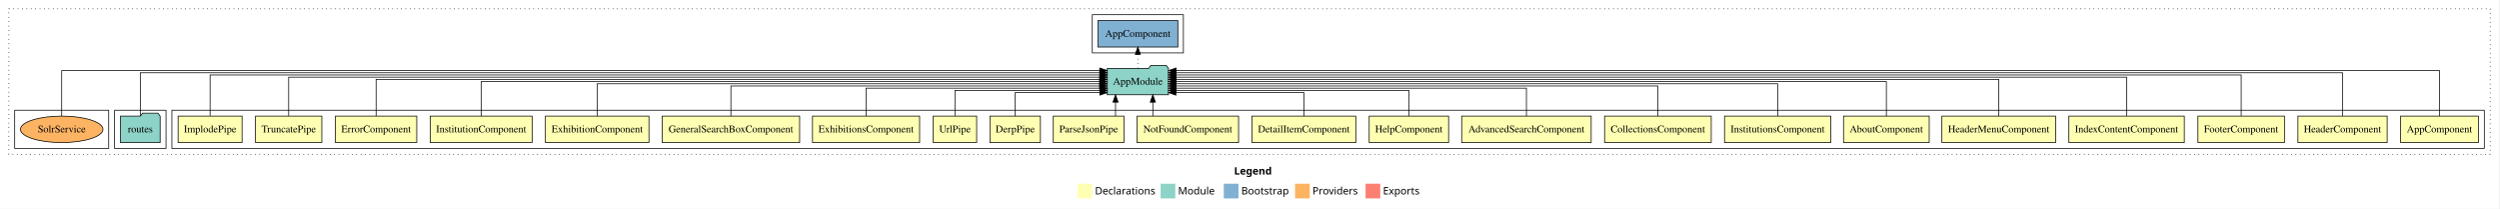
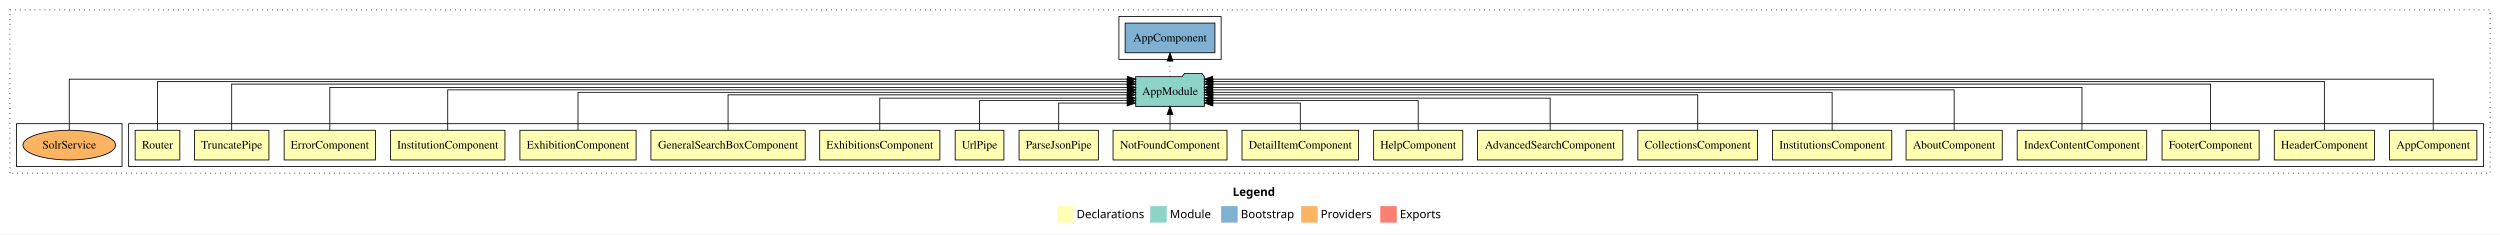
- <svg xmlns="http://www.w3.org/2000/svg" width="3402pt" height="284pt" viewBox="0.00 0.00 3402.00 284.00">
+ <svg xmlns="http://www.w3.org/2000/svg" width="3032pt" height="284pt" viewBox="0.00 0.00 3032.00 284.00">
  <g id="graph0" class="graph" transform="scale(1 1) rotate(0) translate(4 280)">
-     <polygon fill="#ffffff" stroke="transparent" points="-4,4 -4,-280 3398,-280 3398,4 -4,4" />
-     <text text-anchor="start" x="1676.009" y="-42.4" font-family="sans-serif" font-weight="bold" font-size="14.00" fill="#000000">Legend</text>
-     <polygon fill="#ffffb3" stroke="transparent" points="1463,-10 1463,-30 1483,-30 1483,-10 1463,-10" />
-     <text text-anchor="start" x="1486.629" y="-15.4" font-family="sans-serif" font-size="14.00" fill="#000000">  Declarations</text>
-     <polygon fill="#8dd3c7" stroke="transparent" points="1576,-10 1576,-30 1596,-30 1596,-10 1576,-10" />
-     <text text-anchor="start" x="1599.725" y="-15.4" font-family="sans-serif" font-size="14.00" fill="#000000">  Module</text>
-     <polygon fill="#80b1d3" stroke="transparent" points="1662,-10 1662,-30 1682,-30 1682,-10 1662,-10" />
-     <text text-anchor="start" x="1685.781" y="-15.4" font-family="sans-serif" font-size="14.00" fill="#000000">  Bootstrap</text>
-     <polygon fill="#fdb462" stroke="transparent" points="1759,-10 1759,-30 1779,-30 1779,-10 1759,-10" />
-     <text text-anchor="start" x="1782.673" y="-15.4" font-family="sans-serif" font-size="14.00" fill="#000000">  Providers</text>
-     <polygon fill="#fb8072" stroke="transparent" points="1855,-10 1855,-30 1875,-30 1875,-10 1855,-10" />
-     <text text-anchor="start" x="1878.726" y="-15.4" font-family="sans-serif" font-size="14.00" fill="#000000">  Exports</text>
+     <polygon fill="#ffffff" stroke="transparent" points="-4,4 -4,-280 3028,-280 3028,4 -4,4" />
+     <text text-anchor="start" x="1491.009" y="-42.4" font-family="sans-serif" font-weight="bold" font-size="14.00" fill="#000000">Legend</text>
+     <polygon fill="#ffffb3" stroke="transparent" points="1278,-10 1278,-30 1298,-30 1298,-10 1278,-10" />
+     <text text-anchor="start" x="1301.629" y="-15.4" font-family="sans-serif" font-size="14.00" fill="#000000">  Declarations</text>
+     <polygon fill="#8dd3c7" stroke="transparent" points="1391,-10 1391,-30 1411,-30 1411,-10 1391,-10" />
+     <text text-anchor="start" x="1414.725" y="-15.4" font-family="sans-serif" font-size="14.00" fill="#000000">  Module</text>
+     <polygon fill="#80b1d3" stroke="transparent" points="1477,-10 1477,-30 1497,-30 1497,-10 1477,-10" />
+     <text text-anchor="start" x="1500.781" y="-15.4" font-family="sans-serif" font-size="14.00" fill="#000000">  Bootstrap</text>
+     <polygon fill="#fdb462" stroke="transparent" points="1574,-10 1574,-30 1594,-30 1594,-10 1574,-10" />
+     <text text-anchor="start" x="1597.673" y="-15.4" font-family="sans-serif" font-size="14.00" fill="#000000">  Providers</text>
+     <polygon fill="#fb8072" stroke="transparent" points="1670,-10 1670,-30 1690,-30 1690,-10 1670,-10" />
+     <text text-anchor="start" x="1693.726" y="-15.4" font-family="sans-serif" font-size="14.00" fill="#000000">  Exports</text>
    <g id="clust1" class="cluster">
-       <polygon fill="none" stroke="#000000" stroke-dasharray="1,5" points="8,-70 8,-268 3386,-268 3386,-70 8,-70" />
+       <polygon fill="none" stroke="#000000" stroke-dasharray="1,5" points="8,-70 8,-268 3016,-268 3016,-70 8,-70" />
    </g>
    <g id="clust2" class="cluster">
-       <polygon fill="none" stroke="#000000" points="230,-78 230,-130 3378,-130 3378,-78 230,-78" />
+       <polygon fill="none" stroke="#000000" points="152,-78 152,-130 3008,-130 3008,-78 152,-78" />
    </g>
    <g id="clust25" class="cluster">
-       <polygon fill="none" stroke="#000000" points="152,-78 152,-130 222,-130 222,-78 152,-78" />
-     </g>
-     <g id="clust27" class="cluster">
-       <polygon fill="none" stroke="#000000" points="1483,-208 1483,-260 1607,-260 1607,-208 1483,-208" />
-     </g>
-     <g id="clust28" class="cluster">
+       <polygon fill="none" stroke="#000000" points="1353,-208 1353,-260 1477,-260 1477,-208 1353,-208" />
+     </g>
+     <g id="clust26" class="cluster">
      <polygon fill="none" stroke="#000000" points="16,-78 16,-130 144,-130 144,-78 16,-78" />
    </g>
    <g id="node1" class="node">
-       <polygon fill="#ffffb3" stroke="#000000" points="3369.94,-122 3264.06,-122 3264.06,-86 3369.94,-86 3369.94,-122" />
-       <text text-anchor="middle" x="3317" y="-99.8" font-family="Times,serif" font-size="14.00" fill="#000000">AppComponent</text>
+       <polygon fill="#ffffb3" stroke="#000000" points="2999.94,-122 2894.06,-122 2894.06,-86 2999.94,-86 2999.94,-122" />
+       <text text-anchor="middle" x="2947" y="-99.8" font-family="Times,serif" font-size="14.00" fill="#000000">AppComponent</text>
+     </g>
+     <g id="node21" class="node">
+       <polygon fill="#8dd3c7" stroke="#000000" points="1456.657,-187 1453.657,-191 1432.657,-191 1429.657,-187 1373.343,-187 1373.343,-151 1456.657,-151 1456.657,-187" />
+       <text text-anchor="middle" x="1415" y="-164.8" font-family="Times,serif" font-size="14.00" fill="#000000">AppModule</text>
+     </g>
+     <g id="edge1" class="edge">
+       <path fill="none" stroke="#000000" d="M2947,-122.153C2947,-145.757 2947,-184 2947,-184 2947,-184 1466.772,-184 1466.772,-184" />
+       <polygon fill="#000000" stroke="#000000" points="1466.772,-180.5 1456.772,-184 1466.772,-187.5 1466.772,-180.5" />
+     </g>
+     <g id="node2" class="node">
+       <polygon fill="#ffffb3" stroke="#000000" points="2875.744,-122 2754.256,-122 2754.256,-86 2875.744,-86 2875.744,-122" />
+       <text text-anchor="middle" x="2815" y="-99.8" font-family="Times,serif" font-size="14.00" fill="#000000">HeaderComponent</text>
+     </g>
+     <g id="edge2" class="edge">
+       <path fill="none" stroke="#000000" d="M2815,-122.248C2815,-145.018 2815,-181 2815,-181 2815,-181 1466.899,-181 1466.899,-181" />
+       <polygon fill="#000000" stroke="#000000" points="1466.899,-177.5 1456.899,-181 1466.899,-184.5 1466.899,-177.5" />
+     </g>
+     <g id="node3" class="node">
+       <polygon fill="#ffffb3" stroke="#000000" points="2735.881,-122 2618.119,-122 2618.119,-86 2735.881,-86 2735.881,-122" />
+       <text text-anchor="middle" x="2677" y="-99.8" font-family="Times,serif" font-size="14.00" fill="#000000">FooterComponent</text>
+     </g>
+     <g id="edge3" class="edge">
+       <path fill="none" stroke="#000000" d="M2677,-122.292C2677,-144.206 2677,-178 2677,-178 2677,-178 1466.989,-178 1466.989,-178" />
+       <polygon fill="#000000" stroke="#000000" points="1466.989,-174.5 1456.989,-178 1466.989,-181.5 1466.989,-174.5" />
+     </g>
+     <g id="node4" class="node">
+       <polygon fill="#ffffb3" stroke="#000000" points="2599.541,-122 2442.459,-122 2442.459,-86 2599.541,-86 2599.541,-122" />
+       <text text-anchor="middle" x="2521" y="-99.8" font-family="Times,serif" font-size="14.00" fill="#000000">IndexContentComponent</text>
+     </g>
+     <g id="edge4" class="edge">
+       <path fill="none" stroke="#000000" d="M2521,-122.027C2521,-142.767 2521,-174 2521,-174 2521,-174 1466.671,-174 1466.671,-174" />
+       <polygon fill="#000000" stroke="#000000" points="1466.671,-170.5 1456.671,-174 1466.671,-177.5 1466.671,-170.5" />
+     </g>
+     <g id="node5" class="node">
+       <polygon fill="#ffffb3" stroke="#000000" points="2424.33,-122 2307.67,-122 2307.67,-86 2424.33,-86 2424.33,-122" />
+       <text text-anchor="middle" x="2366" y="-99.8" font-family="Times,serif" font-size="14.00" fill="#000000">AboutComponent</text>
+     </g>
+     <g id="edge5" class="edge">
+       <path fill="none" stroke="#000000" d="M2366,-122.308C2366,-142.145 2366,-171 2366,-171 2366,-171 1466.782,-171 1466.782,-171" />
+       <polygon fill="#000000" stroke="#000000" points="1466.782,-167.5 1456.782,-171 1466.782,-174.5 1466.782,-167.5" />
+     </g>
+     <g id="node6" class="node">
+       <polygon fill="#ffffb3" stroke="#000000" points="2290.336,-122 2145.664,-122 2145.664,-86 2290.336,-86 2290.336,-122" />
+       <text text-anchor="middle" x="2218" y="-99.8" font-family="Times,serif" font-size="14.00" fill="#000000">InstitutionsComponent</text>
+     </g>
+     <g id="edge6" class="edge">
+       <path fill="none" stroke="#000000" d="M2218,-122.169C2218,-141.09 2218,-168 2218,-168 2218,-168 1466.762,-168 1466.762,-168" />
+       <polygon fill="#000000" stroke="#000000" points="1466.762,-164.5 1456.762,-168 1466.762,-171.5 1466.762,-164.5" />
+     </g>
+     <g id="node7" class="node">
+       <polygon fill="#ffffb3" stroke="#000000" points="2127.605,-122 1982.395,-122 1982.395,-86 2127.605,-86 2127.605,-122" />
+       <text text-anchor="middle" x="2055" y="-99.8" font-family="Times,serif" font-size="14.00" fill="#000000">CollectionsComponent</text>
+     </g>
+     <g id="edge7" class="edge">
+       <path fill="none" stroke="#000000" d="M2055,-122.302C2055,-140.27 2055,-165 2055,-165 2055,-165 1466.992,-165 1466.992,-165" />
+       <polygon fill="#000000" stroke="#000000" points="1466.992,-161.5 1456.992,-165 1466.992,-168.5 1466.992,-161.5" />
+     </g>
+     <g id="node8" class="node">
+       <polygon fill="#ffffb3" stroke="#000000" points="1964.17,-122 1787.83,-122 1787.83,-86 1964.17,-86 1964.17,-122" />
+       <text text-anchor="middle" x="1876" y="-99.8" font-family="Times,serif" font-size="14.00" fill="#000000">AdvancedSearchComponent</text>
+     </g>
+     <g id="edge8" class="edge">
+       <path fill="none" stroke="#000000" d="M1876,-122.035C1876,-138.734 1876,-161 1876,-161 1876,-161 1466.724,-161 1466.724,-161" />
+       <polygon fill="#000000" stroke="#000000" points="1466.724,-157.5 1456.724,-161 1466.724,-164.5 1466.724,-157.5" />
+     </g>
+     <g id="node9" class="node">
+       <polygon fill="#ffffb3" stroke="#000000" points="1770.045,-122 1661.955,-122 1661.955,-86 1770.045,-86 1770.045,-122" />
+       <text text-anchor="middle" x="1716" y="-99.8" font-family="Times,serif" font-size="14.00" fill="#000000">HelpComponent</text>
+     </g>
+     <g id="edge9" class="edge">
+       <path fill="none" stroke="#000000" d="M1716,-122.282C1716,-137.948 1716,-158 1716,-158 1716,-158 1466.853,-158 1466.853,-158" />
+       <polygon fill="#000000" stroke="#000000" points="1466.853,-154.5 1456.853,-158 1466.853,-161.5 1466.853,-154.5" />
+     </g>
+     <g id="node10" class="node">
+       <polygon fill="#ffffb3" stroke="#000000" points="1643.697,-122 1502.303,-122 1502.303,-86 1643.697,-86 1643.697,-122" />
+       <text text-anchor="middle" x="1573" y="-99.8" font-family="Times,serif" font-size="14.00" fill="#000000">DetailItemComponent</text>
+     </g>
+     <g id="edge10" class="edge">
+       <path fill="none" stroke="#000000" d="M1573,-122.124C1573,-136.783 1573,-155 1573,-155 1573,-155 1466.926,-155 1466.926,-155" />
+       <polygon fill="#000000" stroke="#000000" points="1466.926,-151.5 1456.926,-155 1466.926,-158.5 1466.926,-151.5" />
+     </g>
+     <g id="node11" class="node">
+       <polygon fill="#ffffb3" stroke="#000000" points="1484.112,-122 1345.888,-122 1345.888,-86 1484.112,-86 1484.112,-122" />
+       <text text-anchor="middle" x="1415" y="-99.8" font-family="Times,serif" font-size="14.00" fill="#000000">NotFoundComponent</text>
+     </g>
+     <g id="edge11" class="edge">
+       <path fill="none" stroke="#000000" d="M1415,-122.106C1415,-122.106 1415,-140.991 1415,-140.991" />
+       <polygon fill="#000000" stroke="#000000" points="1411.5,-140.991 1415,-150.991 1418.5,-140.991 1411.5,-140.991" />
+     </g>
+     <g id="node12" class="node">
+       <polygon fill="#ffffb3" stroke="#000000" points="1328.094,-122 1231.906,-122 1231.906,-86 1328.094,-86 1328.094,-122" />
+       <text text-anchor="middle" x="1280" y="-99.8" font-family="Times,serif" font-size="14.00" fill="#000000">ParseJsonPipe</text>
+     </g>
+     <g id="edge12" class="edge">
+       <path fill="none" stroke="#000000" d="M1280,-122.124C1280,-136.783 1280,-155 1280,-155 1280,-155 1363.025,-155 1363.025,-155" />
+       <polygon fill="#000000" stroke="#000000" points="1363.025,-158.5 1373.025,-155 1363.025,-151.5 1363.025,-158.5" />
+     </g>
+     <g id="node13" class="node">
+       <polygon fill="#ffffb3" stroke="#000000" points="1213.547,-122 1154.453,-122 1154.453,-86 1213.547,-86 1213.547,-122" />
+       <text text-anchor="middle" x="1184" y="-99.8" font-family="Times,serif" font-size="14.00" fill="#000000">UrlPipe</text>
+     </g>
+     <g id="edge13" class="edge">
+       <path fill="none" stroke="#000000" d="M1184,-122.282C1184,-137.948 1184,-158 1184,-158 1184,-158 1363.168,-158 1363.168,-158" />
+       <polygon fill="#000000" stroke="#000000" points="1363.168,-161.5 1373.168,-158 1363.168,-154.5 1363.168,-161.5" />
+     </g>
+     <g id="node14" class="node">
+       <polygon fill="#ffffb3" stroke="#000000" points="1135.892,-122 990.108,-122 990.108,-86 1135.892,-86 1135.892,-122" />
+       <text text-anchor="middle" x="1063" y="-99.8" font-family="Times,serif" font-size="14.00" fill="#000000">ExhibitionsComponent</text>
+     </g>
+     <g id="edge14" class="edge">
+       <path fill="none" stroke="#000000" d="M1063,-122.035C1063,-138.734 1063,-161 1063,-161 1063,-161 1363.239,-161 1363.239,-161" />
+       <polygon fill="#000000" stroke="#000000" points="1363.239,-164.5 1373.239,-161 1363.239,-157.5 1363.239,-164.5" />
+     </g>
+     <g id="node15" class="node">
+       <polygon fill="#ffffb3" stroke="#000000" points="972.558,-122 785.442,-122 785.442,-86 972.558,-86 972.558,-122" />
+       <text text-anchor="middle" x="879" y="-99.8" font-family="Times,serif" font-size="14.00" fill="#000000">GeneralSearchBoxComponent</text>
+     </g>
+     <g id="edge15" class="edge">
+       <path fill="none" stroke="#000000" d="M879,-122.302C879,-140.27 879,-165 879,-165 879,-165 1362.941,-165 1362.941,-165" />
+       <polygon fill="#000000" stroke="#000000" points="1362.941,-168.5 1372.941,-165 1362.941,-161.5 1362.941,-168.5" />
+     </g>
+     <g id="node16" class="node">
+       <polygon fill="#ffffb3" stroke="#000000" points="767.448,-122 626.552,-122 626.552,-86 767.448,-86 767.448,-122" />
+       <text text-anchor="middle" x="697" y="-99.8" font-family="Times,serif" font-size="14.00" fill="#000000">ExhibitionComponent</text>
+     </g>
+     <g id="edge16" class="edge">
+       <path fill="none" stroke="#000000" d="M697,-122.169C697,-141.09 697,-168 697,-168 697,-168 1363.294,-168 1363.294,-168" />
+       <polygon fill="#000000" stroke="#000000" points="1363.294,-171.5 1373.294,-168 1363.294,-164.5 1363.294,-171.5" />
+     </g>
+     <g id="node17" class="node">
+       <polygon fill="#ffffb3" stroke="#000000" points="608.391,-122 469.609,-122 469.609,-86 608.391,-86 608.391,-122" />
+       <text text-anchor="middle" x="539" y="-99.8" font-family="Times,serif" font-size="14.00" fill="#000000">InstitutionComponent</text>
+     </g>
+     <g id="edge17" class="edge">
+       <path fill="none" stroke="#000000" d="M539,-122.308C539,-142.145 539,-171 539,-171 539,-171 1363.338,-171 1363.338,-171" />
+       <polygon fill="#000000" stroke="#000000" points="1363.338,-174.5 1373.338,-171 1363.338,-167.5 1363.338,-174.5" />
+     </g>
+     <g id="node18" class="node">
+       <polygon fill="#ffffb3" stroke="#000000" points="451.367,-122 340.633,-122 340.633,-86 451.367,-86 451.367,-122" />
+       <text text-anchor="middle" x="396" y="-99.8" font-family="Times,serif" font-size="14.00" fill="#000000">ErrorComponent</text>
+     </g>
+     <g id="edge18" class="edge">
+       <path fill="none" stroke="#000000" d="M396,-122.027C396,-142.767 396,-174 396,-174 396,-174 1363.154,-174 1363.154,-174" />
+       <polygon fill="#000000" stroke="#000000" points="1363.154,-177.5 1373.154,-174 1363.154,-170.5 1363.154,-177.5" />
+     </g>
+     <g id="node19" class="node">
+       <polygon fill="#ffffb3" stroke="#000000" points="322.136,-122 231.864,-122 231.864,-86 322.136,-86 322.136,-122" />
+       <text text-anchor="middle" x="277" y="-99.8" font-family="Times,serif" font-size="14.00" fill="#000000">TruncatePipe</text>
+     </g>
+     <g id="edge19" class="edge">
+       <path fill="none" stroke="#000000" d="M277,-122.292C277,-144.206 277,-178 277,-178 277,-178 1363.148,-178 1363.148,-178" />
+       <polygon fill="#000000" stroke="#000000" points="1363.148,-181.5 1373.148,-178 1363.148,-174.5 1363.148,-181.5" />
+     </g>
+     <g id="node20" class="node">
+       <polygon fill="#ffffb3" stroke="#000000" points="214.102,-122 159.898,-122 159.898,-86 214.102,-86 214.102,-122" />
+       <text text-anchor="middle" x="187" y="-99.8" font-family="Times,serif" font-size="14.00" fill="#000000">Router</text>
+     </g>
+     <g id="edge20" class="edge">
+       <path fill="none" stroke="#000000" d="M187,-122.248C187,-145.018 187,-181 187,-181 187,-181 1363.085,-181 1363.085,-181" />
+       <polygon fill="#000000" stroke="#000000" points="1363.085,-184.5 1373.085,-181 1363.085,-177.5 1363.085,-184.5" />
+     </g>
+     <g id="node22" class="node">
+       <polygon fill="#80b1d3" stroke="#000000" points="1469.439,-252 1360.561,-252 1360.561,-216 1469.439,-216 1469.439,-252" />
+       <text text-anchor="middle" x="1415" y="-229.8" font-family="Times,serif" font-size="14.00" fill="#000000">AppComponent </text>
+     </g>
+     <g id="edge21" class="edge">
+       <path fill="none" stroke="#000000" stroke-dasharray="1,5" d="M1415,-187.106C1415,-187.106 1415,-205.991 1415,-205.991" />
+       <polygon fill="#000000" stroke="#000000" points="1411.5,-205.991 1415,-215.991 1418.5,-205.991 1411.5,-205.991" />
    </g>
    <g id="node23" class="node">
-       <polygon fill="#8dd3c7" stroke="#000000" points="1586.657,-187 1583.657,-191 1562.657,-191 1559.657,-187 1503.343,-187 1503.343,-151 1586.657,-151 1586.657,-187" />
-       <text text-anchor="middle" x="1545" y="-164.8" font-family="Times,serif" font-size="14.00" fill="#000000">AppModule</text>
-     </g>
-     <g id="edge1" class="edge">
-       <path fill="none" stroke="#000000" d="M3317,-122.153C3317,-145.757 3317,-184 3317,-184 3317,-184 1597.055,-184 1597.055,-184" />
-       <polygon fill="#000000" stroke="#000000" points="1597.055,-180.5 1587.055,-184 1597.055,-187.5 1597.055,-180.5" />
-     </g>
-     <g id="node2" class="node">
-       <polygon fill="#ffffb3" stroke="#000000" points="3245.744,-122 3124.256,-122 3124.256,-86 3245.744,-86 3245.744,-122" />
-       <text text-anchor="middle" x="3185" y="-99.8" font-family="Times,serif" font-size="14.00" fill="#000000">HeaderComponent</text>
-     </g>
-     <g id="edge2" class="edge">
-       <path fill="none" stroke="#000000" d="M3185,-122.248C3185,-145.018 3185,-181 3185,-181 3185,-181 1596.773,-181 1596.773,-181" />
-       <polygon fill="#000000" stroke="#000000" points="1596.773,-177.5 1586.773,-181 1596.773,-184.5 1596.773,-177.5" />
-     </g>
-     <g id="node3" class="node">
-       <polygon fill="#ffffb3" stroke="#000000" points="3105.881,-122 2988.119,-122 2988.119,-86 3105.881,-86 3105.881,-122" />
-       <text text-anchor="middle" x="3047" y="-99.8" font-family="Times,serif" font-size="14.00" fill="#000000">FooterComponent</text>
-     </g>
-     <g id="edge3" class="edge">
-       <path fill="none" stroke="#000000" d="M3047,-122.292C3047,-144.206 3047,-178 3047,-178 3047,-178 1596.74,-178 1596.74,-178" />
-       <polygon fill="#000000" stroke="#000000" points="1596.74,-174.5 1586.74,-178 1596.74,-181.5 1596.74,-174.5" />
-     </g>
-     <g id="node4" class="node">
-       <polygon fill="#ffffb3" stroke="#000000" points="2969.541,-122 2812.459,-122 2812.459,-86 2969.541,-86 2969.541,-122" />
-       <text text-anchor="middle" x="2891" y="-99.8" font-family="Times,serif" font-size="14.00" fill="#000000">IndexContentComponent</text>
-     </g>
-     <g id="edge4" class="edge">
-       <path fill="none" stroke="#000000" d="M2891,-122.284C2891,-143.321 2891,-175 2891,-175 2891,-175 1596.759,-175 1596.759,-175" />
-       <polygon fill="#000000" stroke="#000000" points="1596.759,-171.5 1586.759,-175 1596.759,-178.5 1596.759,-171.5" />
-     </g>
-     <g id="node5" class="node">
-       <polygon fill="#ffffb3" stroke="#000000" points="2794.403,-122 2639.597,-122 2639.597,-86 2794.403,-86 2794.403,-122" />
-       <text text-anchor="middle" x="2717" y="-99.8" font-family="Times,serif" font-size="14.00" fill="#000000">HeaderMenuComponent</text>
-     </g>
-     <g id="edge5" class="edge">
-       <path fill="none" stroke="#000000" d="M2717,-122.223C2717,-142.365 2717,-172 2717,-172 2717,-172 1596.712,-172 1596.712,-172" />
-       <polygon fill="#000000" stroke="#000000" points="1596.712,-168.5 1586.712,-172 1596.712,-175.5 1596.712,-168.5" />
-     </g>
-     <g id="node6" class="node">
-       <polygon fill="#ffffb3" stroke="#000000" points="2622.33,-122 2505.67,-122 2505.67,-86 2622.33,-86 2622.33,-122" />
-       <text text-anchor="middle" x="2564" y="-99.8" font-family="Times,serif" font-size="14.00" fill="#000000">AboutComponent</text>
-     </g>
-     <g id="edge6" class="edge">
-       <path fill="none" stroke="#000000" d="M2564,-122.106C2564,-141.339 2564,-169 2564,-169 2564,-169 1596.846,-169 1596.846,-169" />
-       <polygon fill="#000000" stroke="#000000" points="1596.846,-165.5 1586.846,-169 1596.846,-172.5 1596.846,-165.5" />
-     </g>
-     <g id="node7" class="node">
-       <polygon fill="#ffffb3" stroke="#000000" points="2488.336,-122 2343.664,-122 2343.664,-86 2488.336,-86 2488.336,-122" />
-       <text text-anchor="middle" x="2416" y="-99.8" font-family="Times,serif" font-size="14.00" fill="#000000">InstitutionsComponent</text>
-     </g>
-     <g id="edge7" class="edge">
-       <path fill="none" stroke="#000000" d="M2416,-122.267C2416,-140.555 2416,-166 2416,-166 2416,-166 1596.717,-166 1596.717,-166" />
-       <polygon fill="#000000" stroke="#000000" points="1596.717,-162.5 1586.717,-166 1596.717,-169.5 1596.717,-162.5" />
-     </g>
-     <g id="node8" class="node">
-       <polygon fill="#ffffb3" stroke="#000000" points="2325.605,-122 2180.395,-122 2180.395,-86 2325.605,-86 2325.605,-122" />
-       <text text-anchor="middle" x="2253" y="-99.8" font-family="Times,serif" font-size="14.00" fill="#000000">CollectionsComponent</text>
-     </g>
-     <g id="edge8" class="edge">
-       <path fill="none" stroke="#000000" d="M2253,-122.022C2253,-139.373 2253,-163 2253,-163 2253,-163 1596.907,-163 1596.907,-163" />
-       <polygon fill="#000000" stroke="#000000" points="1596.907,-159.5 1586.907,-163 1596.907,-166.5 1596.907,-159.5" />
-     </g>
-     <g id="node9" class="node">
-       <polygon fill="#ffffb3" stroke="#000000" points="2162.17,-122 1985.83,-122 1985.83,-86 2162.17,-86 2162.17,-122" />
-       <text text-anchor="middle" x="2074" y="-99.8" font-family="Times,serif" font-size="14.00" fill="#000000">AdvancedSearchComponent</text>
-     </g>
-     <g id="edge9" class="edge">
-       <path fill="none" stroke="#000000" d="M2074,-122.027C2074,-138.398 2074,-160 2074,-160 2074,-160 1596.952,-160 1596.952,-160" />
-       <polygon fill="#000000" stroke="#000000" points="1596.952,-156.5 1586.952,-160 1596.952,-163.5 1596.952,-156.5" />
-     </g>
-     <g id="node10" class="node">
-       <polygon fill="#ffffb3" stroke="#000000" points="1968.045,-122 1859.955,-122 1859.955,-86 1968.045,-86 1968.045,-122" />
-       <text text-anchor="middle" x="1914" y="-99.8" font-family="Times,serif" font-size="14.00" fill="#000000">HelpComponent</text>
-     </g>
-     <g id="edge10" class="edge">
-       <path fill="none" stroke="#000000" d="M1914,-122.24C1914,-137.571 1914,-157 1914,-157 1914,-157 1596.97,-157 1596.97,-157" />
-       <polygon fill="#000000" stroke="#000000" points="1596.97,-153.5 1586.97,-157 1596.97,-160.5 1596.97,-153.5" />
-     </g>
-     <g id="node11" class="node">
-       <polygon fill="#ffffb3" stroke="#000000" points="1841.697,-122 1700.303,-122 1700.303,-86 1841.697,-86 1841.697,-122" />
-       <text text-anchor="middle" x="1771" y="-99.8" font-family="Times,serif" font-size="14.00" fill="#000000">DetailItemComponent</text>
-     </g>
-     <g id="edge11" class="edge">
-       <path fill="none" stroke="#000000" d="M1771,-122.051C1771,-136.373 1771,-154 1771,-154 1771,-154 1596.715,-154 1596.715,-154" />
-       <polygon fill="#000000" stroke="#000000" points="1596.715,-150.5 1586.715,-154 1596.715,-157.5 1596.715,-150.5" />
-     </g>
-     <g id="node12" class="node">
-       <polygon fill="#ffffb3" stroke="#000000" points="1682.112,-122 1543.888,-122 1543.888,-86 1682.112,-86 1682.112,-122" />
-       <text text-anchor="middle" x="1613" y="-99.8" font-family="Times,serif" font-size="14.00" fill="#000000">NotFoundComponent</text>
-     </g>
-     <g id="edge12" class="edge">
-       <path fill="none" stroke="#000000" d="M1565.386,-122.106C1565.386,-122.106 1565.386,-140.991 1565.386,-140.991" />
-       <polygon fill="#000000" stroke="#000000" points="1561.886,-140.991 1565.386,-150.991 1568.886,-140.991 1561.886,-140.991" />
-     </g>
-     <g id="node13" class="node">
-       <polygon fill="#ffffb3" stroke="#000000" points="1526.094,-122 1429.906,-122 1429.906,-86 1526.094,-86 1526.094,-122" />
-       <text text-anchor="middle" x="1478" y="-99.8" font-family="Times,serif" font-size="14.00" fill="#000000">ParseJsonPipe</text>
-     </g>
-     <g id="edge13" class="edge">
-       <path fill="none" stroke="#000000" d="M1514.609,-122.106C1514.609,-122.106 1514.609,-140.991 1514.609,-140.991" />
-       <polygon fill="#000000" stroke="#000000" points="1511.11,-140.991 1514.609,-150.991 1518.11,-140.991 1511.11,-140.991" />
-     </g>
-     <g id="node14" class="node">
-       <polygon fill="#ffffb3" stroke="#000000" points="1412.37,-122 1343.63,-122 1343.63,-86 1412.37,-86 1412.37,-122" />
-       <text text-anchor="middle" x="1378" y="-99.8" font-family="Times,serif" font-size="14.00" fill="#000000">DerpPipe</text>
-     </g>
-     <g id="edge14" class="edge">
-       <path fill="none" stroke="#000000" d="M1378,-122.051C1378,-136.373 1378,-154 1378,-154 1378,-154 1493.29,-154 1493.29,-154" />
-       <polygon fill="#000000" stroke="#000000" points="1493.29,-157.5 1503.29,-154 1493.29,-150.5 1493.29,-157.5" />
-     </g>
-     <g id="node15" class="node">
-       <polygon fill="#ffffb3" stroke="#000000" points="1325.547,-122 1266.453,-122 1266.453,-86 1325.547,-86 1325.547,-122" />
-       <text text-anchor="middle" x="1296" y="-99.8" font-family="Times,serif" font-size="14.00" fill="#000000">UrlPipe</text>
-     </g>
-     <g id="edge15" class="edge">
-       <path fill="none" stroke="#000000" d="M1296,-122.24C1296,-137.571 1296,-157 1296,-157 1296,-157 1493.323,-157 1493.323,-157" />
-       <polygon fill="#000000" stroke="#000000" points="1493.323,-160.5 1503.323,-157 1493.323,-153.5 1493.323,-160.5" />
-     </g>
-     <g id="node16" class="node">
-       <polygon fill="#ffffb3" stroke="#000000" points="1247.892,-122 1102.108,-122 1102.108,-86 1247.892,-86 1247.892,-122" />
-       <text text-anchor="middle" x="1175" y="-99.8" font-family="Times,serif" font-size="14.00" fill="#000000">ExhibitionsComponent</text>
-     </g>
-     <g id="edge16" class="edge">
-       <path fill="none" stroke="#000000" d="M1175,-122.027C1175,-138.398 1175,-160 1175,-160 1175,-160 1493.275,-160 1493.275,-160" />
-       <polygon fill="#000000" stroke="#000000" points="1493.276,-163.5 1503.275,-160 1493.275,-156.5 1493.276,-163.5" />
-     </g>
-     <g id="node17" class="node">
-       <polygon fill="#ffffb3" stroke="#000000" points="1084.558,-122 897.442,-122 897.442,-86 1084.558,-86 1084.558,-122" />
-       <text text-anchor="middle" x="991" y="-99.8" font-family="Times,serif" font-size="14.00" fill="#000000">GeneralSearchBoxComponent</text>
-     </g>
-     <g id="edge17" class="edge">
-       <path fill="none" stroke="#000000" d="M991,-122.022C991,-139.373 991,-163 991,-163 991,-163 1492.905,-163 1492.905,-163" />
-       <polygon fill="#000000" stroke="#000000" points="1492.905,-166.5 1502.905,-163 1492.905,-159.5 1492.905,-166.5" />
-     </g>
-     <g id="node18" class="node">
-       <polygon fill="#ffffb3" stroke="#000000" points="879.448,-122 738.552,-122 738.552,-86 879.448,-86 879.448,-122" />
-       <text text-anchor="middle" x="809" y="-99.8" font-family="Times,serif" font-size="14.00" fill="#000000">ExhibitionComponent</text>
-     </g>
-     <g id="edge18" class="edge">
-       <path fill="none" stroke="#000000" d="M809,-122.267C809,-140.555 809,-166 809,-166 809,-166 1493.321,-166 1493.321,-166" />
-       <polygon fill="#000000" stroke="#000000" points="1493.321,-169.5 1503.321,-166 1493.321,-162.5 1493.321,-169.5" />
-     </g>
-     <g id="node19" class="node">
-       <polygon fill="#ffffb3" stroke="#000000" points="720.391,-122 581.609,-122 581.609,-86 720.391,-86 720.391,-122" />
-       <text text-anchor="middle" x="651" y="-99.8" font-family="Times,serif" font-size="14.00" fill="#000000">InstitutionComponent</text>
-     </g>
-     <g id="edge19" class="edge">
-       <path fill="none" stroke="#000000" d="M651,-122.106C651,-141.339 651,-169 651,-169 651,-169 1493.08,-169 1493.08,-169" />
-       <polygon fill="#000000" stroke="#000000" points="1493.08,-172.5 1503.08,-169 1493.08,-165.5 1493.08,-172.5" />
-     </g>
-     <g id="node20" class="node">
-       <polygon fill="#ffffb3" stroke="#000000" points="563.367,-122 452.633,-122 452.633,-86 563.367,-86 563.367,-122" />
-       <text text-anchor="middle" x="508" y="-99.8" font-family="Times,serif" font-size="14.00" fill="#000000">ErrorComponent</text>
-     </g>
-     <g id="edge20" class="edge">
-       <path fill="none" stroke="#000000" d="M508,-122.223C508,-142.365 508,-172 508,-172 508,-172 1493.064,-172 1493.064,-172" />
-       <polygon fill="#000000" stroke="#000000" points="1493.064,-175.5 1503.064,-172 1493.064,-168.5 1493.064,-175.5" />
-     </g>
-     <g id="node21" class="node">
-       <polygon fill="#ffffb3" stroke="#000000" points="434.136,-122 343.864,-122 343.864,-86 434.136,-86 434.136,-122" />
-       <text text-anchor="middle" x="389" y="-99.8" font-family="Times,serif" font-size="14.00" fill="#000000">TruncatePipe</text>
-     </g>
-     <g id="edge21" class="edge">
-       <path fill="none" stroke="#000000" d="M389,-122.284C389,-143.321 389,-175 389,-175 389,-175 1493.174,-175 1493.174,-175" />
-       <polygon fill="#000000" stroke="#000000" points="1493.174,-178.5 1503.174,-175 1493.174,-171.5 1493.174,-178.5" />
-     </g>
-     <g id="node22" class="node">
-       <polygon fill="#ffffb3" stroke="#000000" points="325.545,-122 238.455,-122 238.455,-86 325.545,-86 325.545,-122" />
-       <text text-anchor="middle" x="282" y="-99.8" font-family="Times,serif" font-size="14.00" fill="#000000">ImplodePipe</text>
-     </g>
-     <g id="edge22" class="edge">
-       <path fill="none" stroke="#000000" d="M282,-122.292C282,-144.206 282,-178 282,-178 282,-178 1493.338,-178 1493.338,-178" />
-       <polygon fill="#000000" stroke="#000000" points="1493.338,-181.5 1503.338,-178 1493.337,-174.5 1493.338,-181.5" />
-     </g>
-     <g id="node25" class="node">
-       <polygon fill="#80b1d3" stroke="#000000" points="1599.439,-252 1490.561,-252 1490.561,-216 1599.439,-216 1599.439,-252" />
-       <text text-anchor="middle" x="1545" y="-229.8" font-family="Times,serif" font-size="14.00" fill="#000000">AppComponent </text>
-     </g>
-     <g id="edge24" class="edge">
-       <path fill="none" stroke="#000000" stroke-dasharray="1,5" d="M1545,-187.106C1545,-187.106 1545,-205.991 1545,-205.991" />
-       <polygon fill="#000000" stroke="#000000" points="1541.5,-205.991 1545,-215.991 1548.5,-205.991 1541.5,-205.991" />
-     </g>
-     <g id="node24" class="node">
-       <polygon fill="#8dd3c7" stroke="#000000" points="214,-122 211,-126 190,-126 187,-122 160,-122 160,-86 214,-86 214,-122" />
-       <text text-anchor="middle" x="187" y="-99.8" font-family="Times,serif" font-size="14.00" fill="#000000">routes</text>
-     </g>
-     <g id="edge23" class="edge">
-       <path fill="none" stroke="#000000" d="M187,-122.248C187,-145.018 187,-181 187,-181 187,-181 1493.243,-181 1493.243,-181" />
-       <polygon fill="#000000" stroke="#000000" points="1493.243,-184.5 1503.243,-181 1493.243,-177.5 1493.243,-184.5" />
-     </g>
-     <g id="node26" class="node">
      <ellipse fill="#fdb462" stroke="#000000" cx="80" cy="-104" rx="56.174" ry="18" />
      <text text-anchor="middle" x="80" y="-99.8" font-family="Times,serif" font-size="14.00" fill="#000000">SolrService</text>
    </g>
-     <g id="edge25" class="edge">
-       <path fill="none" stroke="#000000" d="M80,-122.153C80,-145.757 80,-184 80,-184 80,-184 1493.126,-184 1493.126,-184" />
-       <polygon fill="#000000" stroke="#000000" points="1493.126,-187.5 1503.126,-184 1493.126,-180.5 1493.126,-187.5" />
+     <g id="edge22" class="edge">
+       <path fill="none" stroke="#000000" d="M80,-122.153C80,-145.757 80,-184 80,-184 80,-184 1363.212,-184 1363.212,-184" />
+       <polygon fill="#000000" stroke="#000000" points="1363.213,-187.5 1373.212,-184 1363.212,-180.5 1363.213,-187.5" />
    </g>
  </g>
</svg>
